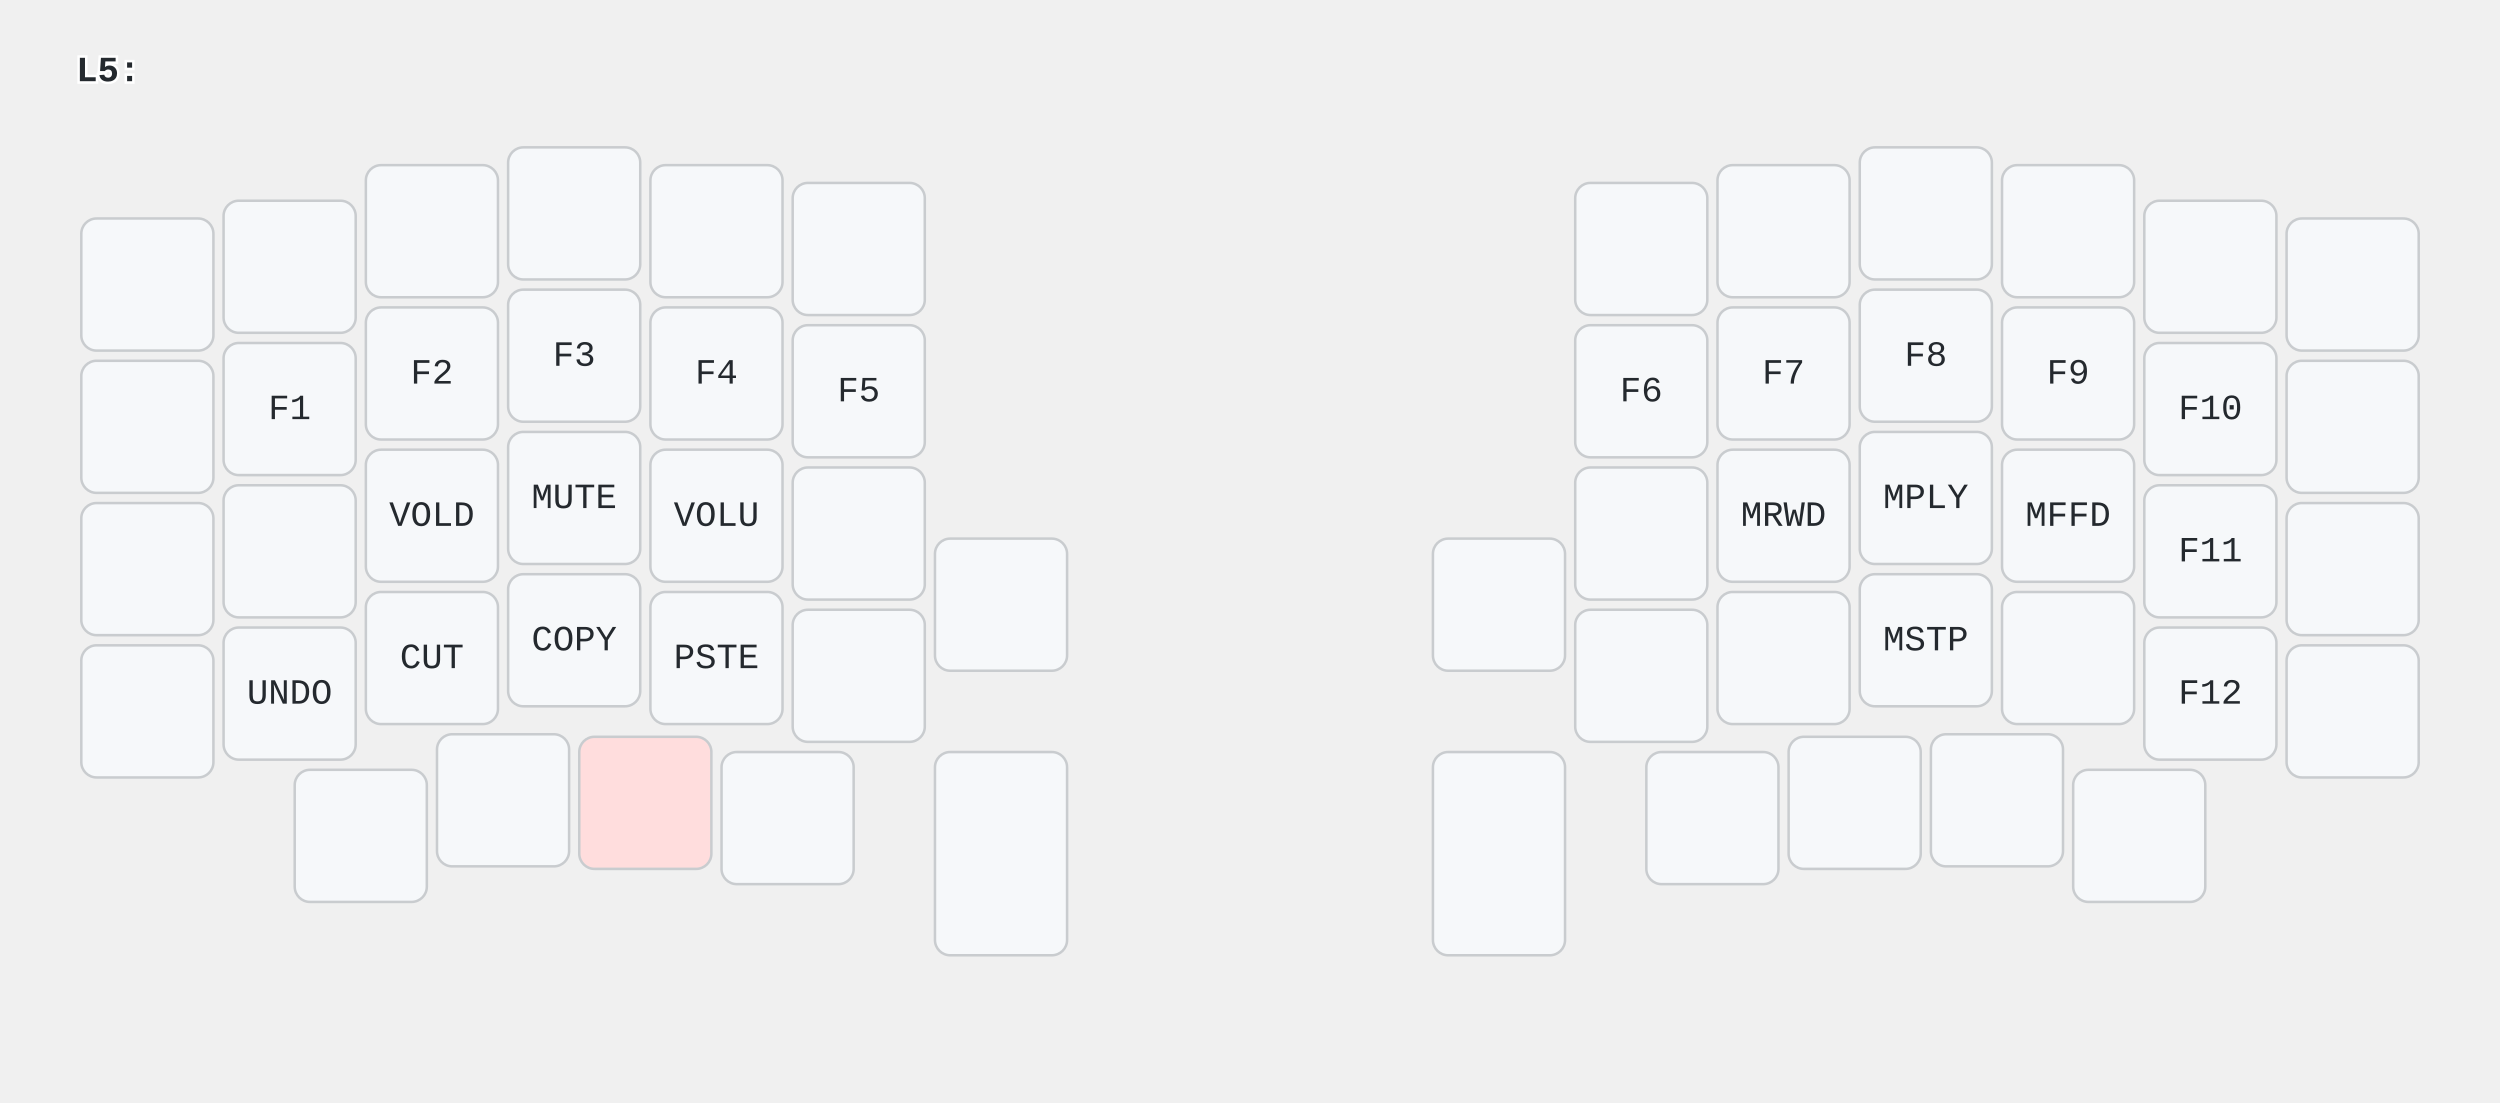
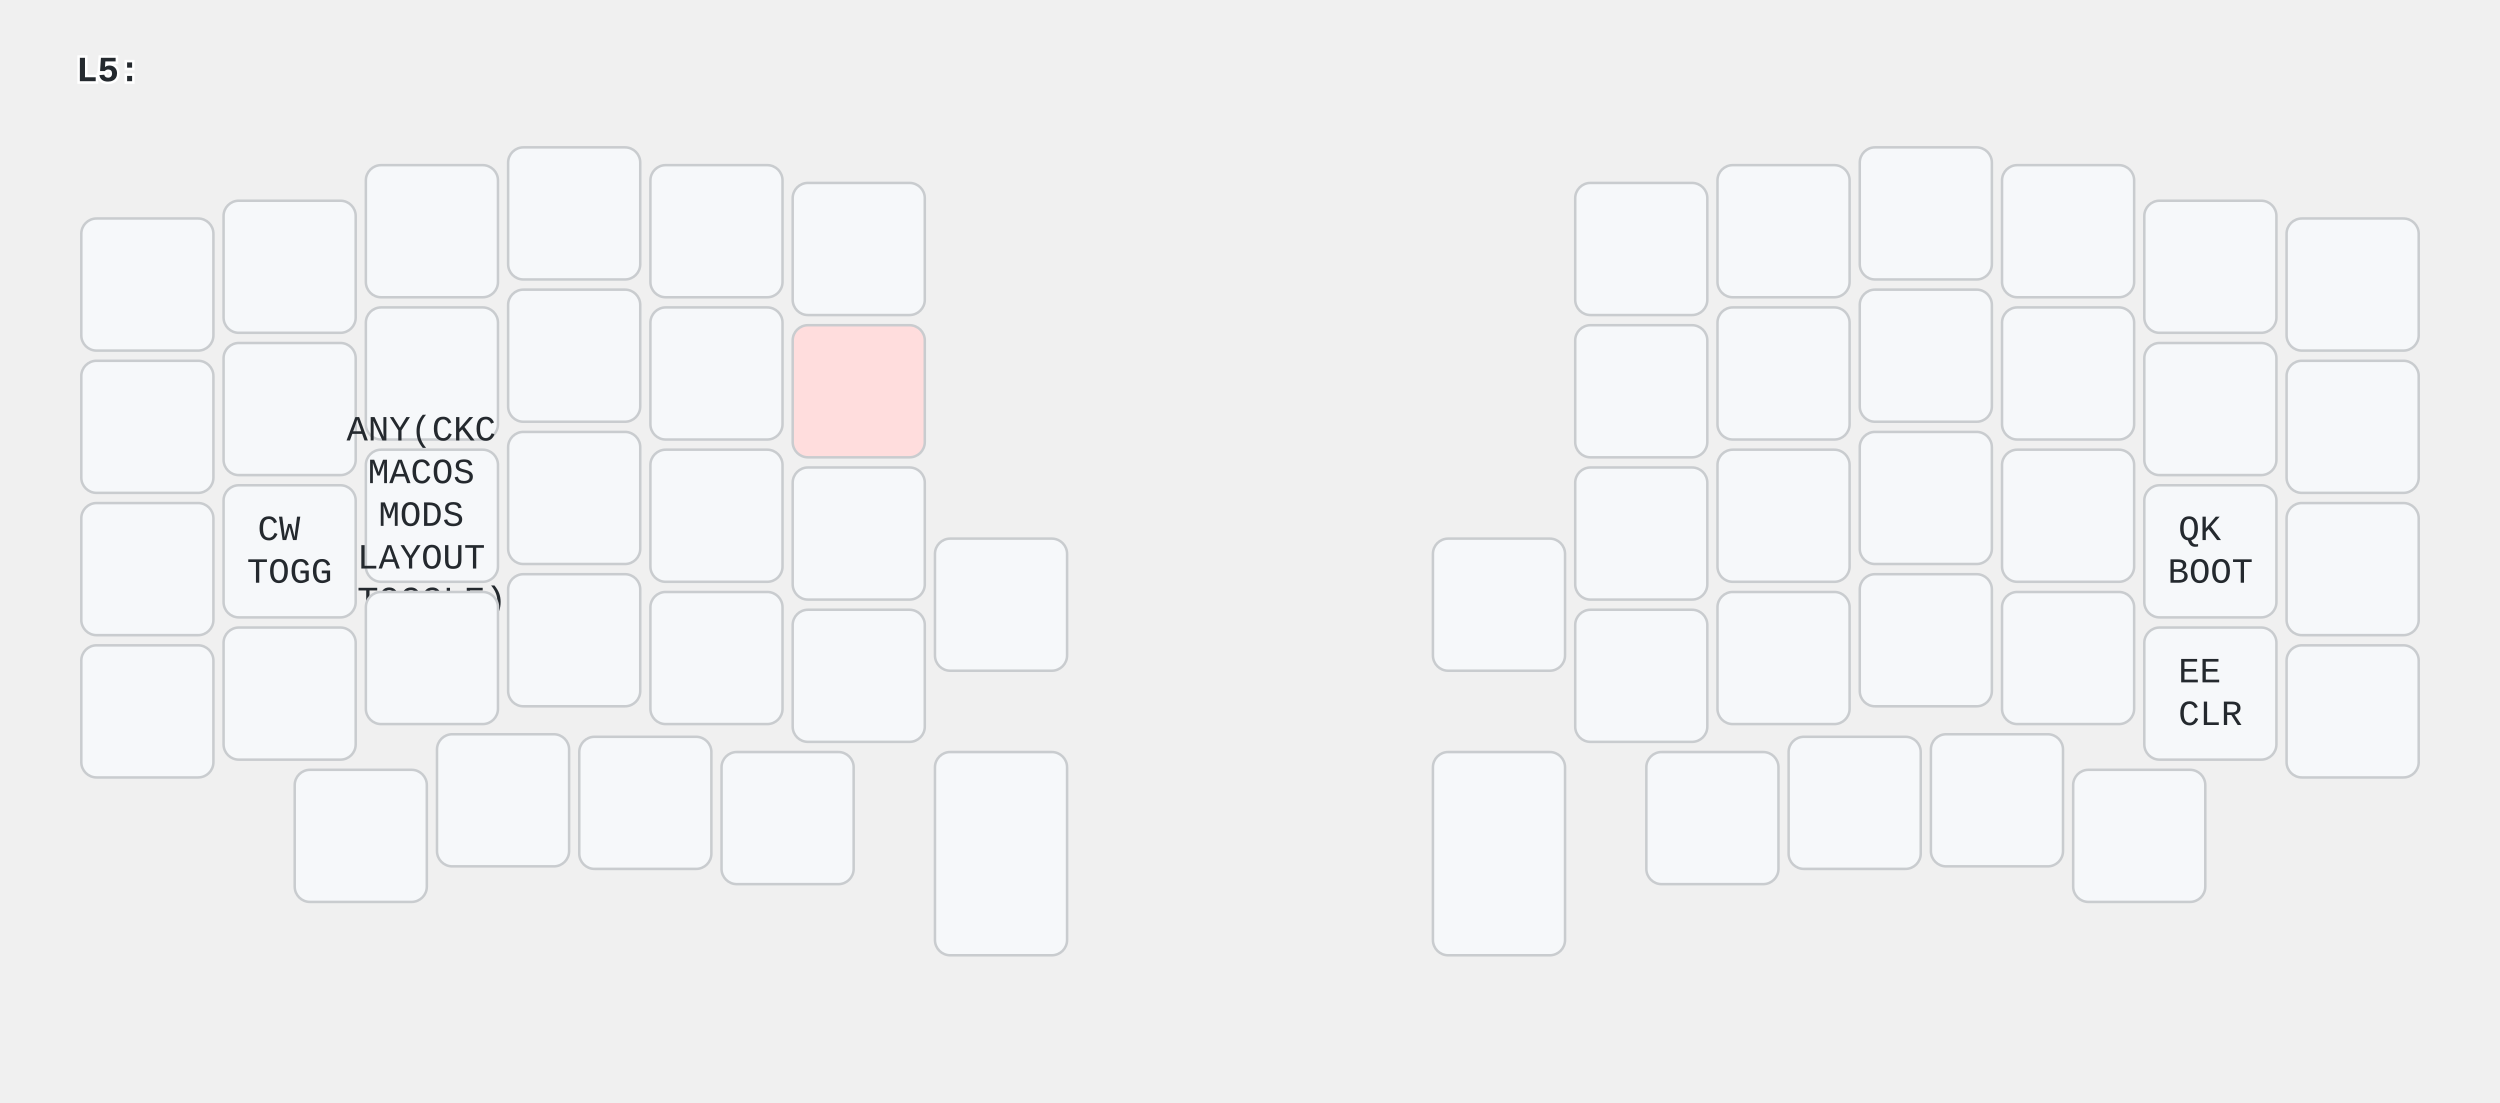
<svg xmlns="http://www.w3.org/2000/svg" width="984" height="434" viewBox="0 0 984 434" class="keymap">
  <style>/* inherit to force styles through use tags */
svg path {
    fill: inherit;
}

/* font and background color specifications */
svg.keymap {
    font-family: SFMono-Regular,Consolas,Liberation Mono,Menlo,monospace;
    font-size: 14px;
    font-kerning: normal;
    text-rendering: optimizeLegibility;
    fill: #24292e;
}

/* default key styling */
rect.key {
    fill: #f6f8fa;
    stroke: #c9cccf;
    stroke-width: 1;
}

/* default key side styling, only used is draw_key_sides is set */
rect.side {
    filter: brightness(90%);
}

/* color accent for combo boxes */
rect.combo, rect.combo-separate {
    fill: #cdf;
}

/* color accent for held keys */
rect.held, rect.combo.held {
    fill: #fdd;
}

/* color accent for ghost (optional) keys */
rect.ghost, rect.combo.ghost {
    stroke-dasharray: 4, 4;
    stroke-width: 2;
}

text {
    text-anchor: middle;
    dominant-baseline: middle;
}

/* styling for layer labels */
text.label {
    font-weight: bold;
    text-anchor: start;
    stroke: white;
    stroke-width: 2;
    paint-order: stroke;
}

/* styling for combo tap, and key hold/shifted label text */
text.combo, text.hold, text.shifted {
    font-size: 11px;
}

text.hold {
    text-anchor: middle;
    dominant-baseline: auto;
}

text.shifted {
    text-anchor: middle;
    dominant-baseline: hanging;
}

/* styling for hold/shifted label text in combo box */
text.combo.hold, text.combo.shifted {
    font-size: 8px;
}

/* lighter symbol for transparent keys */
text.trans {
    fill: #7b7e81;
}

/* styling for combo dendrons */
path.combo {
    stroke-width: 1;
    stroke: gray;
    fill: none;
}

/* Start Tabler Icons Cleanup */
/* cannot use height/width with glyphs */
.icon-tabler &gt; path {
    fill: inherit;
    stroke: inherit;
    stroke-width: 2;
}
/* hide tabler's default box */
.icon-tabler &gt; path[stroke="none"][fill="none"] {
    visibility: hidden;
}
/* End Tabler Icons Cleanup */
</style>
  <g transform="translate(30, 0)" class="layer-L5">
    <text x="0" y="28" class="label">L5:</text>
    <g transform="translate(0, 56)">
      <g transform="translate(28, 56)" class="key keypos-0">
        <rect rx="6" ry="6" x="-26" y="-26" width="52" height="52" class="key" />
      </g>
      <g transform="translate(84, 49)" class="key keypos-1">
        <rect rx="6" ry="6" x="-26" y="-26" width="52" height="52" class="key" />
      </g>
      <g transform="translate(140, 35)" class="key keypos-2">
        <rect rx="6" ry="6" x="-26" y="-26" width="52" height="52" class="key" />
      </g>
      <g transform="translate(196, 28)" class="key keypos-3">
        <rect rx="6" ry="6" x="-26" y="-26" width="52" height="52" class="key" />
      </g>
      <g transform="translate(252, 35)" class="key keypos-4">
        <rect rx="6" ry="6" x="-26" y="-26" width="52" height="52" class="key" />
      </g>
      <g transform="translate(308, 42)" class="key keypos-5">
        <rect rx="6" ry="6" x="-26" y="-26" width="52" height="52" class="key" />
      </g>
      <g transform="translate(616, 42)" class="key keypos-6">
        <rect rx="6" ry="6" x="-26" y="-26" width="52" height="52" class="key" />
      </g>
      <g transform="translate(672, 35)" class="key keypos-7">
        <rect rx="6" ry="6" x="-26" y="-26" width="52" height="52" class="key" />
      </g>
      <g transform="translate(728, 28)" class="key keypos-8">
        <rect rx="6" ry="6" x="-26" y="-26" width="52" height="52" class="key" />
      </g>
      <g transform="translate(784, 35)" class="key keypos-9">
        <rect rx="6" ry="6" x="-26" y="-26" width="52" height="52" class="key" />
      </g>
      <g transform="translate(840, 49)" class="key keypos-10">
        <rect rx="6" ry="6" x="-26" y="-26" width="52" height="52" class="key" />
      </g>
      <g transform="translate(896, 56)" class="key keypos-11">
        <rect rx="6" ry="6" x="-26" y="-26" width="52" height="52" class="key" />
      </g>
      <g transform="translate(28, 112)" class="key keypos-12">
        <rect rx="6" ry="6" x="-26" y="-26" width="52" height="52" class="key" />
      </g>
      <g transform="translate(84, 105)" class="key keypos-13">
        <rect rx="6" ry="6" x="-26" y="-26" width="52" height="52" class="key" />
-         <text x="0" y="0" class="key tap">F1</text>
      </g>
      <g transform="translate(140, 91)" class="key keypos-14">
        <rect rx="6" ry="6" x="-26" y="-26" width="52" height="52" class="key" />
-         <text x="0" y="0" class="key tap">F2</text>
      </g>
      <g transform="translate(196, 84)" class="key keypos-15">
        <rect rx="6" ry="6" x="-26" y="-26" width="52" height="52" class="key" />
-         <text x="0" y="0" class="key tap">F3</text>
      </g>
      <g transform="translate(252, 91)" class="key keypos-16">
        <rect rx="6" ry="6" x="-26" y="-26" width="52" height="52" class="key" />
-         <text x="0" y="0" class="key tap">F4</text>
-       </g>
-       <g transform="translate(308, 98)" class="key keypos-17">
-         <rect rx="6" ry="6" x="-26" y="-26" width="52" height="52" class="key" />
-         <text x="0" y="0" class="key tap">F5</text>
+       </g>
+       <g transform="translate(308, 98)" class="key held keypos-17">
+         <rect rx="6" ry="6" x="-26" y="-26" width="52" height="52" class="key held" />
      </g>
      <g transform="translate(616, 98)" class="key keypos-18">
        <rect rx="6" ry="6" x="-26" y="-26" width="52" height="52" class="key" />
-         <text x="0" y="0" class="key tap">F6</text>
      </g>
      <g transform="translate(672, 91)" class="key keypos-19">
        <rect rx="6" ry="6" x="-26" y="-26" width="52" height="52" class="key" />
-         <text x="0" y="0" class="key tap">F7</text>
      </g>
      <g transform="translate(728, 84)" class="key keypos-20">
        <rect rx="6" ry="6" x="-26" y="-26" width="52" height="52" class="key" />
-         <text x="0" y="0" class="key tap">F8</text>
      </g>
      <g transform="translate(784, 91)" class="key keypos-21">
        <rect rx="6" ry="6" x="-26" y="-26" width="52" height="52" class="key" />
-         <text x="0" y="0" class="key tap">F9</text>
      </g>
      <g transform="translate(840, 105)" class="key keypos-22">
        <rect rx="6" ry="6" x="-26" y="-26" width="52" height="52" class="key" />
-         <text x="0" y="0" class="key tap">F10</text>
      </g>
      <g transform="translate(896, 112)" class="key keypos-23">
        <rect rx="6" ry="6" x="-26" y="-26" width="52" height="52" class="key" />
      </g>
      <g transform="translate(28, 168)" class="key keypos-24">
        <rect rx="6" ry="6" x="-26" y="-26" width="52" height="52" class="key" />
      </g>
      <g transform="translate(84, 161)" class="key keypos-25">
        <rect rx="6" ry="6" x="-26" y="-26" width="52" height="52" class="key" />
+         <text x="0" y="0" class="key tap">
+           <tspan x="0" dy="-0.6em">CW</tspan>
+           <tspan x="0" dy="1.2em">TOGG</tspan>
+         </text>
      </g>
      <g transform="translate(140, 147)" class="key keypos-26">
        <rect rx="6" ry="6" x="-26" y="-26" width="52" height="52" class="key" />
-         <text x="0" y="0" class="key tap">VOLD</text>
+         <text x="0" y="0" class="key tap">
+           <tspan x="0" dy="-2.4em">ANY(CKC</tspan>
+           <tspan x="0" dy="1.2em">MACOS</tspan>
+           <tspan x="0" dy="1.2em">MODS</tspan>
+           <tspan x="0" dy="1.2em">LAYOUT</tspan>
+           <tspan x="0" dy="1.2em">TOGGLE)</tspan>
+         </text>
      </g>
      <g transform="translate(196, 140)" class="key keypos-27">
        <rect rx="6" ry="6" x="-26" y="-26" width="52" height="52" class="key" />
-         <text x="0" y="0" class="key tap">MUTE</text>
      </g>
      <g transform="translate(252, 147)" class="key keypos-28">
        <rect rx="6" ry="6" x="-26" y="-26" width="52" height="52" class="key" />
-         <text x="0" y="0" class="key tap">VOLU</text>
      </g>
      <g transform="translate(308, 154)" class="key keypos-29">
        <rect rx="6" ry="6" x="-26" y="-26" width="52" height="52" class="key" />
      </g>
      <g transform="translate(616, 154)" class="key keypos-30">
        <rect rx="6" ry="6" x="-26" y="-26" width="52" height="52" class="key" />
      </g>
      <g transform="translate(672, 147)" class="key keypos-31">
        <rect rx="6" ry="6" x="-26" y="-26" width="52" height="52" class="key" />
-         <text x="0" y="0" class="key tap">MRWD</text>
      </g>
      <g transform="translate(728, 140)" class="key keypos-32">
        <rect rx="6" ry="6" x="-26" y="-26" width="52" height="52" class="key" />
-         <text x="0" y="0" class="key tap">MPLY</text>
      </g>
      <g transform="translate(784, 147)" class="key keypos-33">
        <rect rx="6" ry="6" x="-26" y="-26" width="52" height="52" class="key" />
-         <text x="0" y="0" class="key tap">MFFD</text>
      </g>
      <g transform="translate(840, 161)" class="key keypos-34">
        <rect rx="6" ry="6" x="-26" y="-26" width="52" height="52" class="key" />
-         <text x="0" y="0" class="key tap">F11</text>
+         <text x="0" y="0" class="key tap">
+           <tspan x="0" dy="-0.6em">QK</tspan>
+           <tspan x="0" dy="1.2em">BOOT</tspan>
+         </text>
      </g>
      <g transform="translate(896, 168)" class="key keypos-35">
        <rect rx="6" ry="6" x="-26" y="-26" width="52" height="52" class="key" />
      </g>
      <g transform="translate(28, 224)" class="key keypos-36">
        <rect rx="6" ry="6" x="-26" y="-26" width="52" height="52" class="key" />
      </g>
      <g transform="translate(84, 217)" class="key keypos-37">
        <rect rx="6" ry="6" x="-26" y="-26" width="52" height="52" class="key" />
-         <text x="0" y="0" class="key tap">UNDO</text>
      </g>
      <g transform="translate(140, 203)" class="key keypos-38">
        <rect rx="6" ry="6" x="-26" y="-26" width="52" height="52" class="key" />
-         <text x="0" y="0" class="key tap">CUT</text>
      </g>
      <g transform="translate(196, 196)" class="key keypos-39">
        <rect rx="6" ry="6" x="-26" y="-26" width="52" height="52" class="key" />
-         <text x="0" y="0" class="key tap">COPY</text>
      </g>
      <g transform="translate(252, 203)" class="key keypos-40">
        <rect rx="6" ry="6" x="-26" y="-26" width="52" height="52" class="key" />
-         <text x="0" y="0" class="key tap">PSTE</text>
      </g>
      <g transform="translate(308, 210)" class="key keypos-41">
        <rect rx="6" ry="6" x="-26" y="-26" width="52" height="52" class="key" />
      </g>
      <g transform="translate(364, 182)" class="key keypos-42">
        <rect rx="6" ry="6" x="-26" y="-26" width="52" height="52" class="key" />
      </g>
      <g transform="translate(560, 182)" class="key keypos-43">
        <rect rx="6" ry="6" x="-26" y="-26" width="52" height="52" class="key" />
      </g>
      <g transform="translate(616, 210)" class="key keypos-44">
        <rect rx="6" ry="6" x="-26" y="-26" width="52" height="52" class="key" />
      </g>
      <g transform="translate(672, 203)" class="key keypos-45">
        <rect rx="6" ry="6" x="-26" y="-26" width="52" height="52" class="key" />
      </g>
      <g transform="translate(728, 196)" class="key keypos-46">
        <rect rx="6" ry="6" x="-26" y="-26" width="52" height="52" class="key" />
-         <text x="0" y="0" class="key tap">MSTP</text>
      </g>
      <g transform="translate(784, 203)" class="key keypos-47">
        <rect rx="6" ry="6" x="-26" y="-26" width="52" height="52" class="key" />
      </g>
      <g transform="translate(840, 217)" class="key keypos-48">
        <rect rx="6" ry="6" x="-26" y="-26" width="52" height="52" class="key" />
-         <text x="0" y="0" class="key tap">F12</text>
+         <text x="0" y="0" class="key tap">
+           <tspan x="0" dy="-0.6em">EE</tspan>
+           <tspan x="0" dy="1.2em">CLR</tspan>
+         </text>
      </g>
      <g transform="translate(896, 224)" class="key keypos-49">
        <rect rx="6" ry="6" x="-26" y="-26" width="52" height="52" class="key" />
      </g>
      <g transform="translate(112, 273)" class="key keypos-50">
        <rect rx="6" ry="6" x="-26" y="-26" width="52" height="52" class="key" />
      </g>
      <g transform="translate(168, 259)" class="key keypos-51">
        <rect rx="6" ry="6" x="-26" y="-26" width="52" height="52" class="key" />
      </g>
-       <g transform="translate(224, 260)" class="key held keypos-52">
-         <rect rx="6" ry="6" x="-26" y="-26" width="52" height="52" class="key held" />
+       <g transform="translate(224, 260)" class="key keypos-52">
+         <rect rx="6" ry="6" x="-26" y="-26" width="52" height="52" class="key" />
      </g>
      <g transform="translate(280, 266)" class="key keypos-53">
        <rect rx="6" ry="6" x="-26" y="-26" width="52" height="52" class="key" />
      </g>
      <g transform="translate(364, 280)" class="key keypos-54">
        <rect rx="6" ry="6" x="-26" y="-40" width="52" height="80" class="key" />
      </g>
      <g transform="translate(560, 280)" class="key keypos-55">
        <rect rx="6" ry="6" x="-26" y="-40" width="52" height="80" class="key" />
      </g>
      <g transform="translate(644, 266)" class="key keypos-56">
        <rect rx="6" ry="6" x="-26" y="-26" width="52" height="52" class="key" />
      </g>
      <g transform="translate(700, 260)" class="key keypos-57">
        <rect rx="6" ry="6" x="-26" y="-26" width="52" height="52" class="key" />
      </g>
      <g transform="translate(756, 259)" class="key keypos-58">
        <rect rx="6" ry="6" x="-26" y="-26" width="52" height="52" class="key" />
      </g>
      <g transform="translate(812, 273)" class="key keypos-59">
        <rect rx="6" ry="6" x="-26" y="-26" width="52" height="52" class="key" />
      </g>
    </g>
  </g>
</svg>
